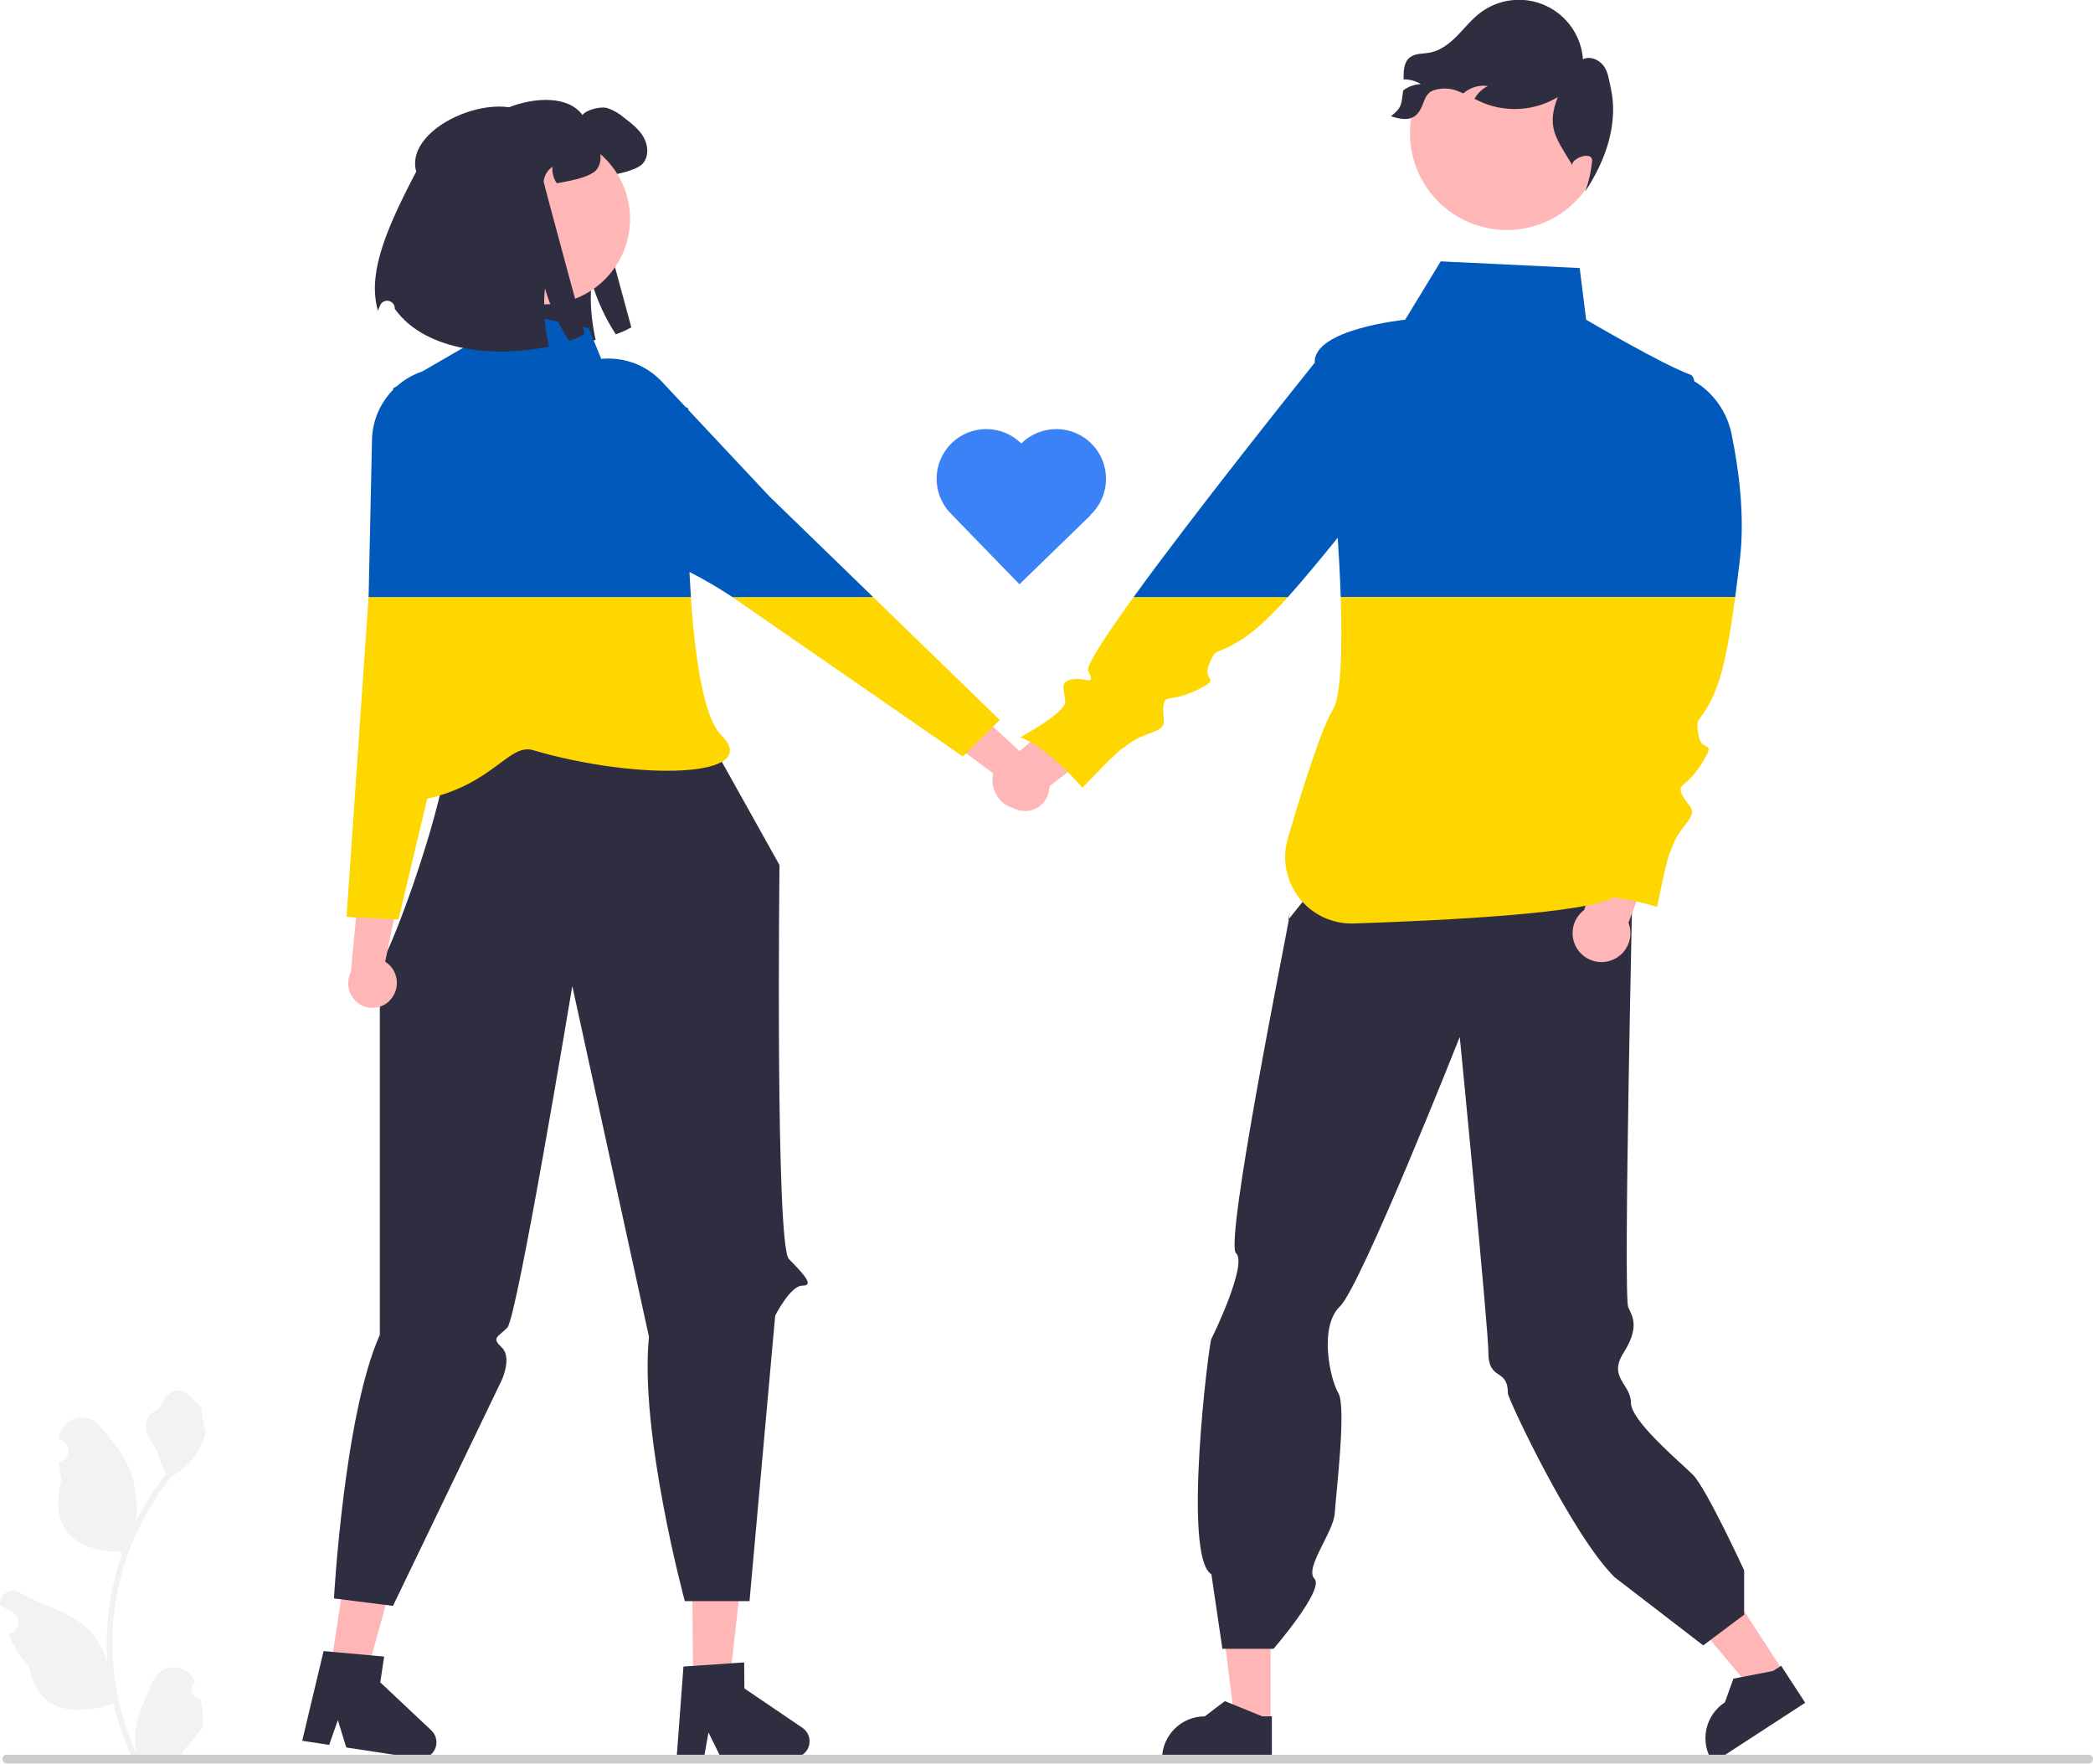
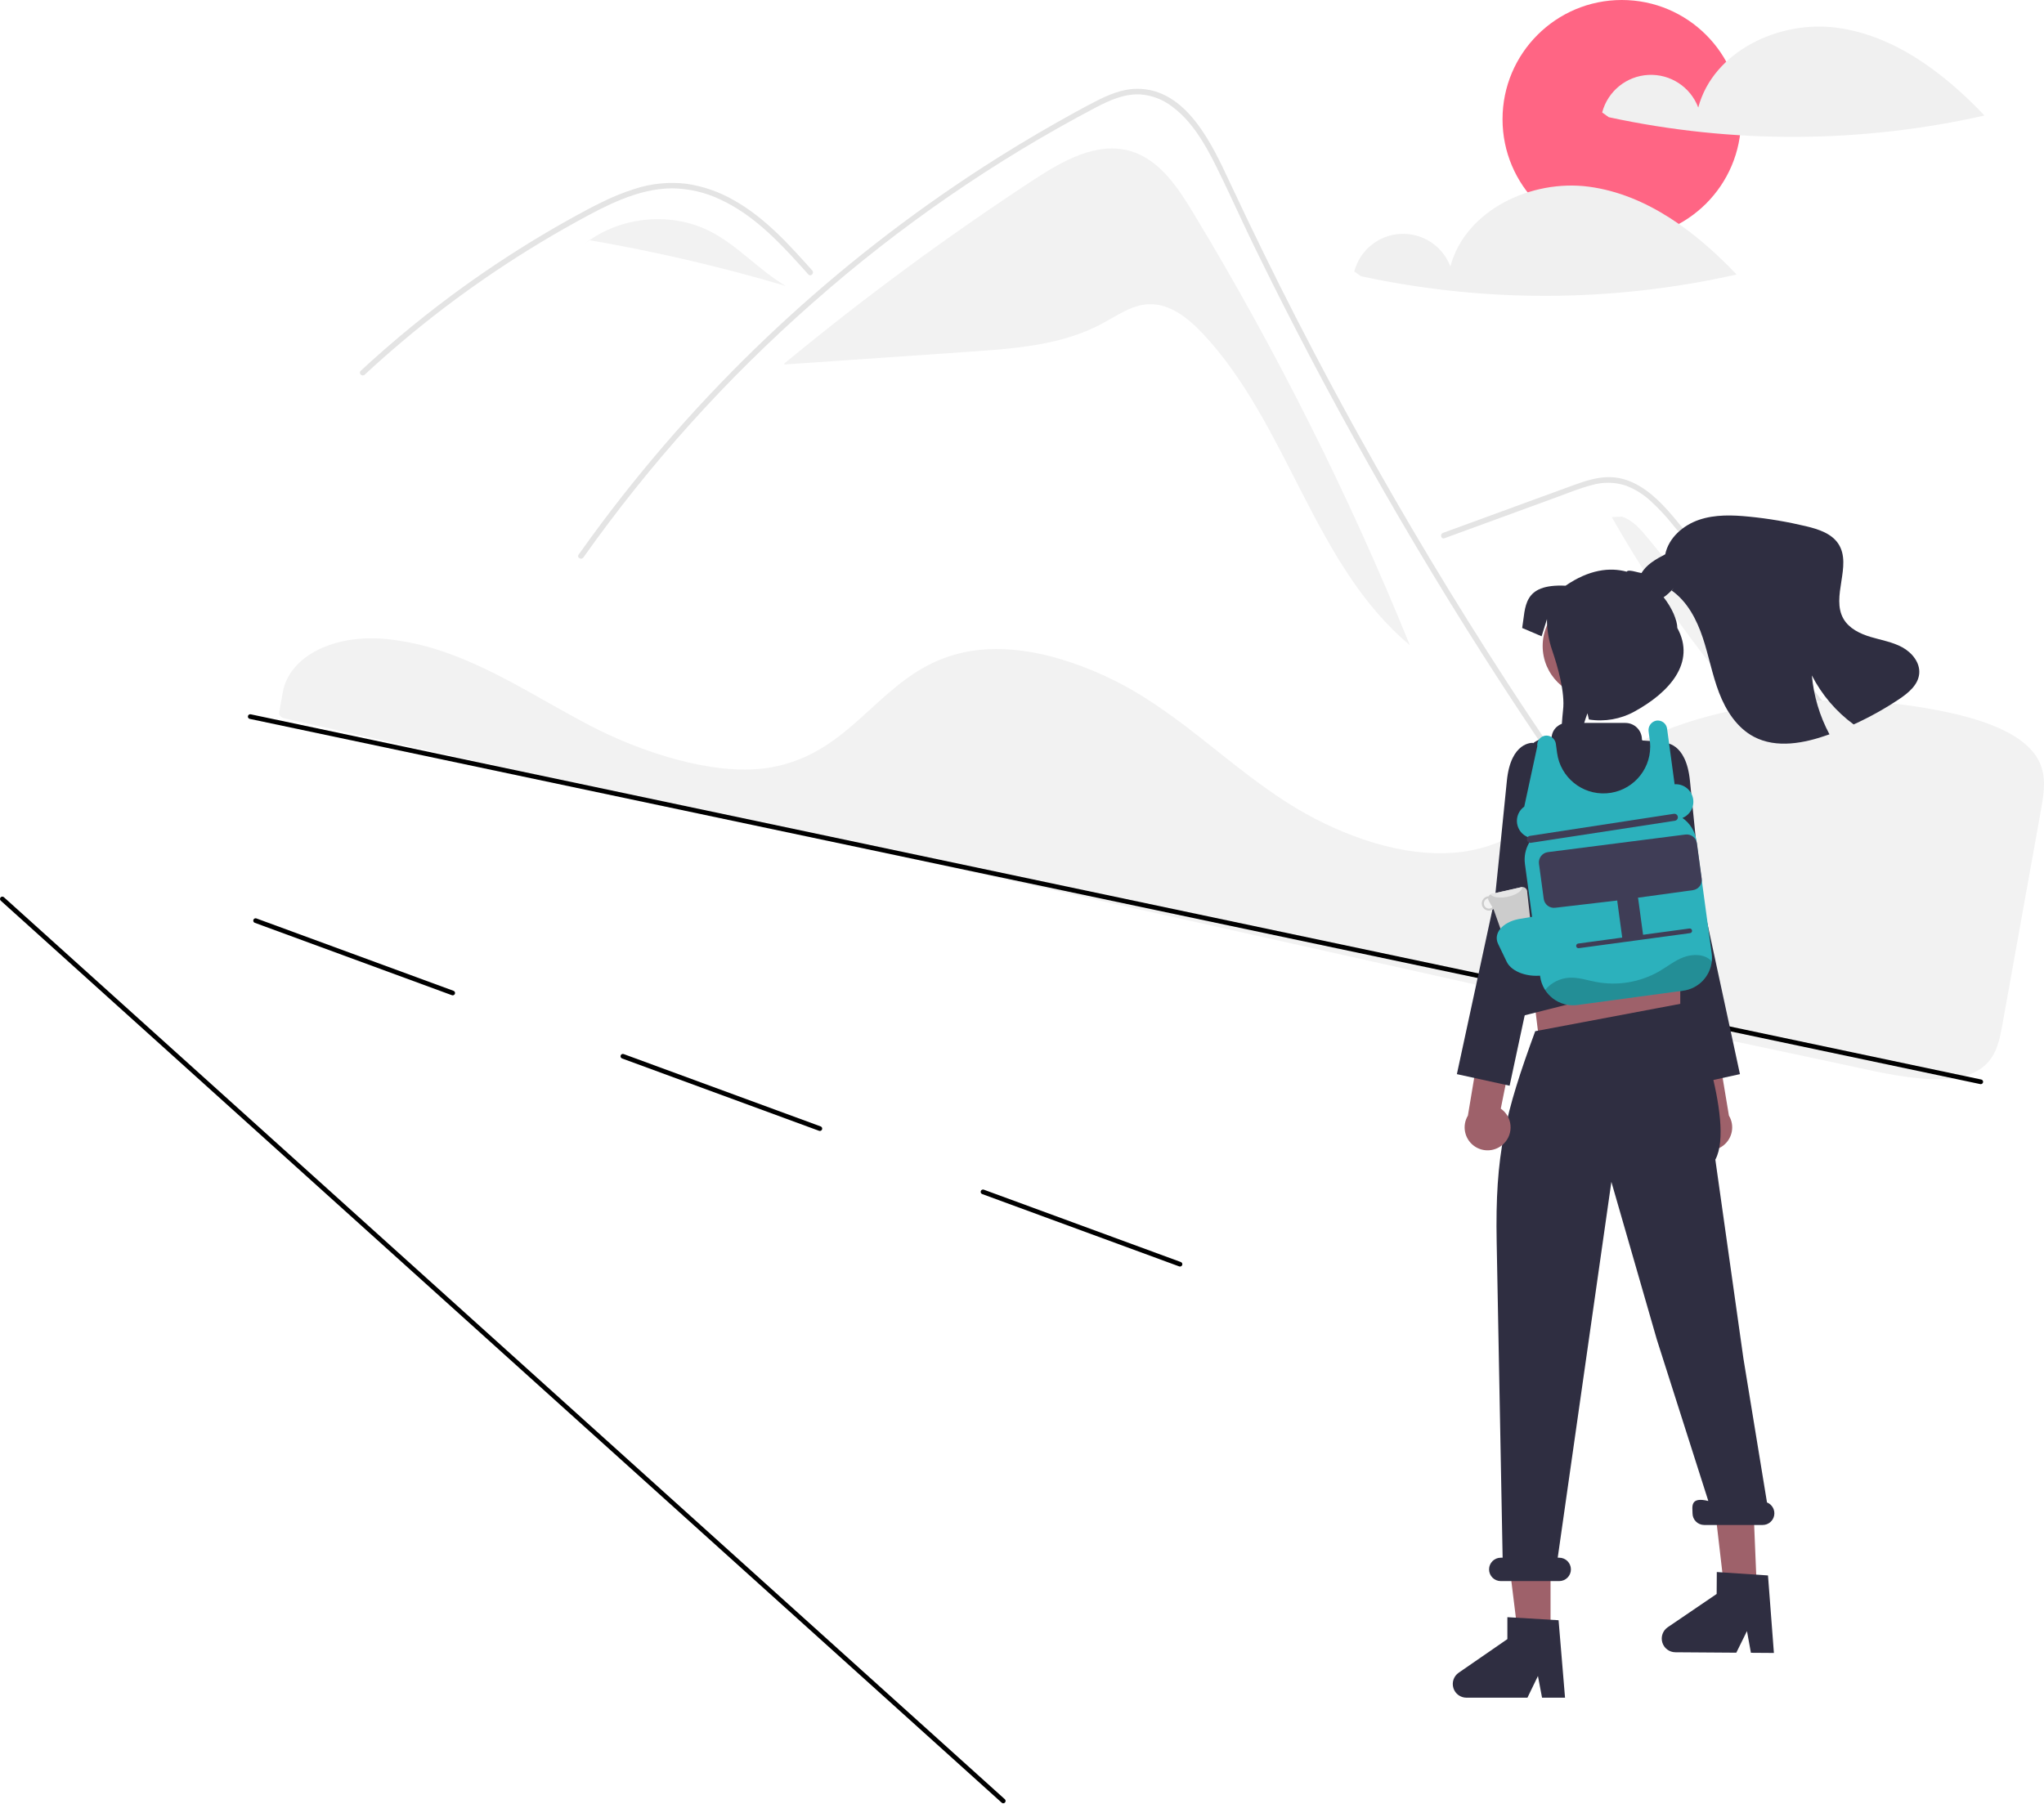
- <svg xmlns="http://www.w3.org/2000/svg" data-name="Layer 1" width="567.338" height="478.016" viewBox="0 0 567.338 478.016">
-   <path d="M441.806,255.712c-3.529-12.867,24.936-23.901,32.41-13.539,1.039-1.473,4.881-2.368,6.643-1.916a13.744,13.744,0,0,1,4.691,2.675c1.988,1.527,4.049,3.109,5.269,5.305,1.229,2.187,1.419,5.17-.235,7.068-1.311,1.509-5.179,2.485-7.149,2.883-1.374.28-2.531.506-3.525.669a6.739,6.739,0,0,1-1.175-4.456,5.47,5.47,0,0,0-2.386,4.013c-.027.334,11.108,41.304,11.108,41.304a24.287,24.287,0,0,1-4.203,1.889,52.848,52.848,0,0,1-6.553-14.28,45.762,45.762,0,0,0,.127,10.168,55.948,55.948,0,0,0,.958,5.631c-13.232,2.856-33.133,1.916-41.792-10.231l-.004-.151a2.067,2.067,0,0,0-3.993-.721c-.21.536-.403 1-.576,1.369C428.9,284.371,432.163,273.932,441.806,255.712Z" transform="translate(-316.3312 -210.9919)" fill="#2f2e41" />
-   <polygon points="187.875 456.283 197.734 456.2 202.098 417.287 187.548 417.41 187.875 456.283" fill="#ffb6b6" />
-   <path d="M533.853,679.343,518.108,668.663l-.059-7.055-3.386.227-10.496.724-2.573.171-1.868,24.935,7.396-.067,1.26-6.991,3.431,6.956,19.601-.164a4.408,4.408,0,0,0,2.439-8.055Z" transform="translate(-316.3312 -210.9919)" fill="#2f2e41" />
-   <polygon points="89.571 452.439 99.318 453.92 109.798 416.192 95.412 414.006 89.571 452.439" fill="#ffb6b6" />
-   <path d="M433.261,680.048l-13.853-13.042,1.06-6.975-3.379-.313-10.477-.95-2.568-.239-5.798,24.323,7.313,1.107,2.353-6.703,2.285,7.412,19.379,2.947a4.408,4.408,0,0,0,3.685-7.566Z" transform="translate(-316.3312 -210.9919)" fill="#2f2e41" />
-   <path d="M499.672,395.413l27.953,50.064s-1.166,102.965,2.549,106.784,7.078,7.244,3.715,7.213-7.434,8.153-7.434,8.153l-6.957,77.364h-17.543s-12.344-45.623-9.713-71.64l-20.782-95.077S456.528,568.188,453.837,570.879s-4.314,2.672-1.484,5.372,0,8.808,0,8.808l-29.498,61.221-16-2.018s2.774-49.979,12.433-71.435V471.432c-.728,8.693,33.303-79.296,12.493-72.691C438.365,396.651,499.672,395.413,499.672,395.413Z" transform="translate(-316.3312 -210.9919)" fill="#2f2e41" />
-   <path d="M422.318,481.805a6.821,6.821,0,0,0-.702-9.488,6.544,6.544,0,0,0-.876-.634l4.751-23.317-10.984-6.574-3.055,32.646a6.802,6.802,0,0,0,1.568,8.155,6.51,6.51,0,0,0,9.183-.651Q422.262,481.874,422.318,481.805Z" transform="translate(-316.3312 -210.9919)" fill="#ffb6b6" />
-   <path d="M593.233,430.754a6.821,6.821,0,0,1-5.816-7.529,6.543,6.543,0,0,1,.228-1.057l-19.113-14.177,3.782-12.229,24.082,22.251a6.802,6.802,0,0,1,4.281,7.116,6.51,6.51,0,0,1-7.268,5.651Q593.321,430.767,593.233,430.754Z" transform="translate(-316.3312 -210.9919)" fill="#ffb6b6" />
-   <circle cx="147.594" cy="59.322" r="23.183" fill="#ffb6b6" />
-   <path d="M437.826,245.399" transform="translate(-316.3312 -210.9919)" fill="#2f2e41" />
-   <polygon points="483.533 453.271 475.415 458.549 451.193 429.75 463.174 421.96 483.533 453.271" fill="#ffb6b6" />
-   <path d="M805.657,672.546,780.694,688.777l-.205-.316a11.59,11.59,0,0,1,3.398-16.034l.001-0,2.31-6.424,10.757-2.072,2.179-1.417Z" transform="translate(-316.3312 -210.9919)" fill="#2f2e41" />
-   <polygon points="344.417 467.102 334.734 467.101 330.128 429.753 344.419 429.754 344.417 467.102" fill="#ffb6b6" />
-   <path d="M661.089,688.195l-29.776-.001v-.377a11.59,11.59,0,0,1,11.59-11.589h.001l5.439-4.126,10.148,4.127,2.599 0Z" transform="translate(-316.3312 -210.9919)" fill="#2f2e41" />
-   <path d="M760.974,447.632l-86.829,1.909-8.607,10.758s.744-3.793.082.373-17.414,87.23-14.247,90.016-6.004,22.02-6.678,23.193-7.933,59.07,0,63.831l2.98,20.209h13.866s13.891-16.075,11.095-18.989,5.2-12.604,5.505-17.8,3.225-28.764.963-32.542-5.319-17.96.418-23.458,32.498-73.057,32.498-73.057,7.776,79.202,7.758,85.421c-.024,8.088,5.287,4.085,5.287,11.185,0,1.434,17.294,38.303,28.916,49.827l24.035,18.488,11.093-8.32v-12.018s-10.28-22.298-13.866-25.884-16.827-14.563-16.827-19.584-6.233-6.77-2.041-13.426,2.758-9.525,1.324-12.394,1.286-120.415,1.286-120.415Z" transform="translate(-316.3312 -210.9919)" fill="#2f2e41" />
-   <circle cx="408.437" cy="36.107" r="26.238" fill="#ffb6b6" />
-   <path d="M745.729,457.66l7.386-22.233,13.289,2.447-8.645,23.228a7.843,7.843,0,1,1-12.03-3.442Z" transform="translate(-316.3312 -210.9919)" fill="#ffb6b6" />
-   <path d="M592.555,414.694l18.096-14.878,9.942,9.152L600.901,424.017a7.843,7.843,0,1,1-8.346-9.323Z" transform="translate(-316.3312 -210.9919)" fill="#ffb6b6" />
-   <path d="M693.353,242.509c2.829.878,5.556,1.396,7.395-.924s1.359-4.973,4.095-6.092a9.679,9.679,0,0,1,6.989.324c.398.148.786.314,1.165.481.213-.185.425-.36.656-.527a8.337,8.337,0,0,1,6-1.461,8.18,8.18,0,0,0-3.633,3.467c.758.379,1.525.758,2.302,1.082a22.697,22.697,0,0,0,20.254-1.535c-3.032,7.987-.675,10.834,3.772,18.128l.176.425c-.444-1.913,5.371-4.123,5.371-1.35a33.125,33.125,0,0,1-1.849,8.32c5.704-8.588,9.069-18.636,6.859-28.278-.471-2.024-.684-4.197-1.969-5.842-1.285-1.636-3.651-2.598-5.519-1.673a17.396,17.396,0,0,0-27.992-12.48c-2.311,1.784-4.132,4.123-6.194,6.203s-4.502,3.975-7.386,4.493c-1.83.324-3.892.129-5.352,1.285-1.692,1.34-1.71,3.698-1.701,5.963a8.327,8.327,0,0,1,4.687,1.285,8.148,8.148,0,0,0-4.733,1.664.508.508,0,0,0-.074.055C696.172,239.328,696.375,240.133,693.353,242.509Z" transform="translate(-316.3312 -210.9919)" fill="#2f2e41" />
-   <path d="M370.59,671.321a2.269,2.269,0,0,1-1.645-3.933l.155-.618q-.031-.074-.062-.148a6.094,6.094,0,0,0-11.241.042c-1.839,4.428-4.179,8.864-4.756,13.546a18.029,18.029,0,0,0,.316,6.2,72.281,72.281,0,0,1-6.575-30.021,69.764,69.764,0,0,1,.433-7.783q.358-3.178.995-6.31a73.119,73.119,0,0,1,14.5-30.99,19.459,19.459,0,0,0,8.093-8.397,14.843,14.843,0,0,0,1.35-4.056c-.394.052-1.486-5.949-1.188-6.317-.549-.833-1.532-1.247-2.131-2.06-2.982-4.043-7.091-3.337-9.236,2.157-4.582,2.313-4.627,6.148-1.815,9.837,1.789,2.347,2.035,5.522,3.604,8.035-.162.207-.329.407-.491.614a73.591,73.591,0,0,0-7.681,12.169,30.592,30.592,0,0,0-1.826-14.21c-1.748-4.217-5.025-7.769-7.91-11.415a6.279,6.279,0,0,0-11.184,3.083q-.009.081-.017.161.643.363,1.259.77a3.078,3.078,0,0,1-1.241,5.602l-.063.01a30.626,30.626,0,0,0,.807,4.579c-3.702,14.316,4.29,19.53,15.701,19.764.252.129.497.258.749.381a75.115,75.115,0,0,0-4.043,19.028,71.243,71.243,0,0,0,.052,11.503l-.019-.136a18.826,18.826,0,0,0-6.427-10.87c-4.946-4.063-11.933-5.559-17.268-8.824a3.533,3.533,0,0,0-5.411,3.437l.022.143a20.677,20.677,0,0,1,2.319,1.117q.643.363,1.259.77a3.078,3.078,0,0,1-1.241,5.602l-.063.01c-.045.006-.084.013-.129.019a30.654,30.654,0,0,0,5.639,8.829c2.315,12.497,12.256,13.683,22.89,10.044h.006a75.093,75.093,0,0,0,5.044,14.726h18.02c.065-.2.123-.407.181-.607a20.474,20.474,0,0,1-4.986-.297c1.337-1.641,2.674-3.294,4.011-4.935a1.121,1.121,0,0,0,.084-.097c.678-.84,1.363-1.673,2.041-2.512l0-.001a29.99,29.99,0,0,0-.879-7.64Z" transform="translate(-316.3312 -210.9919)" fill="#f2f2f2" />
-   <path d="M316.999,687.818a1.186,1.186,0,0,0,1.19,1.19h564.29a1.19,1.19,0,1,0,0-2.38h-564.29A1.187,1.187,0,0,0,316.999,687.818Z" transform="translate(-316.3312 -210.9919)" fill="#ccc" />
-   <path d="M503.213,366.022c.111,2.279.242,4.56.394,6.82h11.261l-.161-.111A121.192,121.192,0,0,0,503.213,366.022Z" transform="translate(-316.3312 -210.9919)" fill="none" />
-   <path d="M410.267,459.537l14.065.698,7.806-32.744c17.946-4.035,22.203-15.069,28.655-13.17,28.622,8.426,62.638,7.533,51.062-4.042-4.746-4.746-7.11-20.5-8.248-37.437h-87.366Z" transform="translate(-316.3312 -210.9919)" fill="#fed701" />
-   <polygon points="198.537 161.851 260.993 205.057 270.992 195.141 236.689 161.851 198.537 161.851" fill="#fed701" />
-   <path d="M524.86,345.514,502.855,322.038c.007-.246.012-.386.012-.386l-.671-.317-6.401-6.829a19.867,19.867,0,0,0-14.211-6.326,20.389,20.389,0,0,0-2.273.092l-3.397-8.322-28.416-6.028-5.642,11.357-11.017,6.378a19.901,19.901,0,0,0-6.907,3.999l-1.076.623.08.327a19.838,19.838,0,0,0-5.77,13.604l-.914,42.49-.01.142h87.366c-.152-2.26-.283-4.541-.394-6.82a121.192,121.192,0,0,1,11.495,6.709l.161.111h38.152Z" transform="translate(-316.3312 -210.9919)" fill="#015abb" />
-   <path d="M611.318,392.877c2.271,4.488-.919,1.46-4.488,2.271-3.569.811-1.839,2.92-1.758,6.029s-12.194,9.652-12.194,9.652c7.489,2.677,16.87,13.681,16.87,13.681s9.085-9.571,10.734-10.571c1.649-1,2.569-2.46,7.787-4.272,5.218-1.811,3.028-3.19,3.407-7.029.379-3.839,1.649-1,8.976-4.542s1.379-2.19,3.407-7.029c2.028-4.84,1.379-2.19,7.976-6.191,3.965-2.405,7.904-5.937,13.384-12.033H623.607C615.895,383.496,610.644,391.544,611.318,392.877Z" transform="translate(-316.3312 -210.9919)" fill="#fed701" />
-   <path d="M787.938,362.778c1.465-12.211-.388-25.251-2.272-34.267a21.716,21.716,0,0,0-10.058-14.167c-.191-.979-.531-1.606-1.052-1.791-7.458-2.651-28.277-14.899-28.277-14.899l-1.745-14.006L706.86,281.837l-9.64,15.816s-24.972,2.51-24.509,11.652c-6.048,7.543-32.968,41.249-49.104,63.538h41.813c3.637-4.046,7.953-9.219,13.41-15.949.037-.046.072-.093.109-.139.367,5.456.649,10.914.817,16.088H786.67C787.076,369.808,787.494,366.474,787.938,362.778Z" transform="translate(-316.3312 -210.9919)" fill="#015abb" />
-   <path d="M786.67,372.843H679.756c.477,14.703.022,27.101-2.118,30.515-3.004,4.792-8.089,20.829-12.222,34.91a17.995,17.995,0,0,0,17.859,23.046c25.642-.845,63.164-2.802,70.477-7.093a81.014,81.014,0,0,1,11.758,2.584s2.588-12.94,3.45-14.665c.863-1.725.863-3.45,4.313-7.764,3.451-4.313.863-4.313-.863-7.764-1.725-3.45.863-1.725,5.176-8.626,4.313-6.901,0-2.588-.863-7.764-.863-5.176,0-2.588,3.451-9.489C783.033,395.016,784.708,387.513,786.67,372.843Z" transform="translate(-316.3312 -210.9919)" fill="#fed701" />
-   <path d="M429.153,257.519c-3.529-12.867,24.936-23.901,32.41-13.539,1.039-1.473,4.881-2.368,6.643-1.916a13.744,13.744,0,0,1,4.691,2.675c1.988,1.527,4.049,3.109,5.269,5.305,1.229,2.187,1.419,5.17-.235,7.068-1.311,1.509-5.179,2.485-7.149,2.883-1.374.28-2.531.506-3.525.669a6.739,6.739,0,0,1-1.175-4.456,5.47,5.47,0,0,0-2.386,4.013c-.027.334,11.108,41.304,11.108,41.304a24.287,24.287,0,0,1-4.203,1.889,52.848,52.848,0,0,1-6.553-14.28,45.762,45.762,0,0,0,.127,10.168,55.95,55.95,0,0,0,.958,5.631c-13.232,2.856-33.133,1.916-41.792-10.231l-.004-.151a2.067,2.067,0,0,0-3.993-.721c-.21.536-.403 1-.576,1.369C416.247,286.179,419.51,275.74,429.153,257.519Z" transform="translate(-316.3312 -210.9919)" fill="#2f2e41" />
-   <path d="M593.272,331.109l0,0c-.034.033-.065.067-.098.1a13.472,13.472,0,0,0-18.874-.102l0,0a13.472,13.472,0,0,0-.401,18.921l-.003.003.126.13,0,0,18.649,19.202L612.003,350.587l-.054-.055c.032-.031.066-.06.099-.091l0,0a13.474,13.474,0,0,0,.278-19.054l0,0A13.474,13.474,0,0,0,593.272,331.109Z" transform="translate(-316.3312 -210.9919)" fill="#3b82f6" />
+ <svg xmlns="http://www.w3.org/2000/svg" id="currentIllo" data-name="Layer 1" width="874.039" height="771.292" viewBox="0 0 874.039 771.292" class="injected-svg DownloadModal__ImageFile-sc-p17csy-5 iIfSkb grid_media">
+   <path d="M673.062,155.137c-6.611-10.934-14.444-22.608-26.712-26.178-14.207-4.135-28.802,4.079-41.181,12.184a1200.013,1200.013,0,0,0-106.794,78.684l.037.424q39.846-2.748,79.691-5.496c19.192-1.324,39.044-2.83,56.005-11.909,6.436-3.445,12.71-8.047,20.003-8.368,9.061-.398,16.962,5.93,23.17,12.541,36.727,39.109,47.355,98.916,88.558,133.276A1307.621,1307.621,0,0,0,673.062,155.137Z" transform="translate(-162.9803 -64.354)" fill="#f2f2f2" />
+   <path d="M898.816,486.852c-4.061-5.128-5.721-6.33-9.727-11.505Q840.159,412.063,797.108,344.504q-29.241-45.883-55.583-93.529-12.541-22.651-24.394-45.658-9.198-17.839-17.985-35.891c-1.675-3.437-3.303-6.891-4.923-10.352-3.817-8.139-7.563-16.318-11.585-24.346-4.583-9.151-10.162-18.744-18.578-24.891a25.346,25.346,0,0,0-13.204-5.081c-6.851-.443-13.173,2.386-19.115,5.476a615.324,615.324,0,0,0-120.996,83.438A629.917,629.917,0,0,0,412.444,302.789c-.869,1.241-2.924.055-2.047-1.193q5.18-7.325,10.565-14.492A633.399,633.399,0,0,1,582.67,136.269q15.73-10.194,32.051-19.431c5.484-3.106,10.992-6.171,16.594-9.048,5.492-2.821,11.324-5.358,17.598-5.452,21.351-.332,32.407,23.848,40,40.119q3.58,7.681,7.246,15.314,13.856,28.981,28.779,57.432,9.21,17.566,18.823,34.927,29.917,54.062,63.596,105.935c29.743,45.808,59.25,86.275,93.134,129.112C901.424,486.362,899.756,488.053,898.816,486.852Z" transform="translate(-162.9803 -64.354)" fill="#e4e4e4" />
+   <path d="M508.636,181.73c-1.24-1.383-2.473-2.766-3.722-4.149-9.846-10.889-20.411-21.652-33.931-27.894a49.228,49.228,0,0,0-20.624-4.781c-7.38.024-14.595,1.96-21.414,4.67-3.224,1.288-6.377,2.75-9.482,4.307-3.548,1.786-7.033,3.69-10.502,5.61q-9.767,5.405-19.281,11.284-18.93,11.699-36.674,25.184-9.198,6.993-18.017,14.445-8.202,6.922-16.073,14.216c-1.122,1.035-2.797-.64-1.675-1.675,1.383-1.288,2.782-2.568,4.18-3.832q5.927-5.358,12.043-10.51,11.153-9.411,22.884-18.096,18.242-13.513,37.74-25.192,9.743-5.832,19.755-11.174c2.015-1.075,4.054-2.126,6.116-3.121a97.502,97.502,0,0,1,14.54-5.919,51.724,51.724,0,0,1,21.96-2.157,57.173,57.173,0,0,1,20.261,7.009c13.275,7.42,23.572,18.894,33.591,30.091C511.323,181.184,509.655,182.867,508.636,181.73Z" transform="translate(-162.9803 -64.354)" fill="#e4e4e4" />
+   <path d="M780.643,294.569l31.811-11.635L828.249,277.157c5.144-1.881,10.276-4.023,15.593-5.37a24.6,24.6,0,0,1,14.114.18,32.529,32.529,0,0,1,11.008,6.824,89.337,89.337,0,0,1,9.029,9.642c3.439,4.133,6.827,8.308,10.23,12.47q21.068,25.765,41.86,51.755,20.792,25.989,41.306,52.198,20.564,26.274,40.845,52.767,2.484,3.246,4.965,6.494c.914,1.196,2.973.017,2.047-1.196q-20.431-26.76-41.147-53.3-20.767-26.604-41.82-52.982-21.053-26.378-42.391-52.527-5.316-6.515-10.649-13.015c-2.999-3.655-5.965-7.35-9.254-10.753-6.039-6.245-13.583-11.764-22.614-11.914-5.31-.088-10.448,1.597-15.381,3.381-5.318,1.924-10.624,3.884-15.935,5.826l-32.034,11.716-8.008,2.929c-1.421.52-.807,2.812.63,2.286Z" transform="translate(-162.9803 -64.354)" fill="#e4e4e4" />
+   <path d="M466.796,163.388c-16.166-8.308-36.868-6.681-51.723,3.699a737.726,737.726,0,0,1,83.932,19.589C487.555,179.967,478.599,169.455,466.796,163.388Z" transform="translate(-162.9803 -64.354)" fill="#f2f2f2" />
+   <path d="M414.914,167.059l-3.112,2.53c1.053-.885,2.147-1.715,3.271-2.501C415.02,167.078,414.967,167.068,414.914,167.059Z" transform="translate(-162.9803 -64.354)" fill="#f2f2f2" />
+   <path d="M867.766,294.685c-3.131-3.812-6.517-7.803-11.201-9.351l-4.373.172A496.015,496.015,0,0,0,984.306,436.543Q926.036,365.614,867.766,294.685Z" transform="translate(-162.9803 -64.354)" fill="#f2f2f2" />
+   <path d="M667.565,606.081a.992.992,0,0,1-.345-.062l-84.261-30.953a1.0 1,0,0,1,.689-1.877L667.91,604.142a1.0 1,0,0,1-.345,1.938Z" transform="translate(-162.9803 -64.354)" />
+   <path d="M513.565,548.081a.992.992,0,0,1-.345-.062l-84.261-30.953a1.0 1,0,0,1,.689-1.877L513.91,546.142a1.0 1,0,0,1-.345,1.938Z" transform="translate(-162.9803 -64.354)" />
+   <path d="M356.565,490.081a.992.992,0,0,1-.345-.062l-84.261-30.953a1.0 1,0,1,1,.689-1.877L356.91,488.142a1.0 1,0,0,1-.345,1.938Z" transform="translate(-162.9803 -64.354)" />
+   <path d="M340.778,339.738c-3.513-.785-7.07-1.405-10.583-1.837l-.511-.063c-23.321-2.777-43.01,6.958-45.796,22.645l-.495,2.838c-.309,1.795-.643,3.725-1.04,5.86-.192,1.054.867,2.132,2.407,2.476L845.649,497.037c39.607,8.564,79.087,17.024,117.337,25.144a177.652,177.652,0,0,0,21.711,3.511c10.927.926,18.927-.293,24.46-3.725l.001 0c6.877-4.253,8.607-11.157,10.019-19.078,2.846-15.997,5.877-32.793,8.897-49.538,2.661-14.758,5.316-29.477,7.832-43.574,1.478-8.369,2.281-15.869-2.879-22.891-5.596-7.598-17.581-13.494-35.623-17.527-.218-.049-.434-.097-.655-.145-56.592-12.407-117.619-2.55-151.854,24.53-3.942,3.118-7.734,6.553-11.401,9.875a158.915,158.915,0,0,1-17.302,14.232,66.95,66.95,0,0,1-10.666,5.986c-.257.125-.548.255-.851.372-.705.318-1.433.613-2.135.865a62.042,62.042,0,0,1-12.655,3.397l-.431.065c-.326.056-.678.107-1.027.147a68.206,68.206,0,0,1-7.479.589c-10.812.309-22.585-1.669-34.991-5.882a151.752,151.752,0,0,1-32.578-15.751c-10.814-6.914-20.639-14.717-30.141-22.263-4.173-3.316-8.49-6.743-12.828-10.046-.815-.622-1.618-1.23-2.434-1.842-5.313-3.969-10.177-7.354-14.871-10.348a146.281,146.281,0,0,0-37.143-17.035c-13.864-4.03-26.63-5.128-37.931-3.275a60.649,60.649,0,0,0-9.253,2.27c-13.923,4.597-23.917,13.74-33.581,22.583-12.021,10.999-24.453,22.373-44.611,25.204-23.263,3.273-53.836-7.081-74.693-17.866-6.557-3.391-13.045-7.056-19.318-10.601q-3.801-2.148-7.611-4.28c-4.993-2.785-9.099-4.982-12.918-6.915l-1.208-.614c-.673-.337-1.346-.675-2.034-1.007-4.55-2.238-8.825-4.154-13.075-5.86l-1.004-.409c-2.021-.785-3.918-1.486-5.788-2.137l-.747-.259A109.236,109.236,0,0,0,340.778,339.738Z" transform="translate(-162.9803 -64.354)" fill="#f2f2f2" />
+   <path d="M1009.981,528.062a1.009,1.009,0,0,1-.208-.021l-740-156.208a1,1,0,0,1,.413-1.957l740,156.208a1,1,0,0,1-.206,1.979Z" transform="translate(-162.9803 -64.354)" />
+   <circle cx="693.5" cy="51" r="51" fill="#ff6584" />
+   <path d="M948.516,76.224c-24.717-3.341-52.935,10.019-59.341,34.124a21.597,21.597,0,0,0-41.093,2.109l2.83,2.027a372.275,372.275,0,0,0,160.659-.726C994.377,95.688,973.233,79.565,948.516,76.224Z" transform="translate(-162.9803 -64.354)" fill="#f0f0f0" />
+   <path d="M842.516,144.224c-24.717-3.341-52.935,10.019-59.341,34.124a21.597,21.597,0,0,0-41.093,2.109l2.83,2.027a372.275,372.275,0,0,0,160.659-.726C888.377,163.688,867.233,147.565,842.516,144.224Z" transform="translate(-162.9803 -64.354)" fill="#f0f0f0" />
+   <path d="M886.872,553.437a9.76,9.76,0,0,1,1.357-14.904L872.689,461.346l17.161,5.51,12.439,74.659A9.813,9.813,0,0,1,886.872,553.437Z" transform="translate(-162.9803 -64.354)" fill="#9e616a" />
+   <path d="M863.926,390.13l10.648-8.037s9.393-.665,11.056,16.274,5.079,49.95,5.079,49.95l16.293,75.463-22.554,4.95-17.451-81.438-10.469-24.184Z" transform="translate(-162.9803 -64.354)" fill="#2f2e41" />
+   <polygon points="718.5 449 658.5 448 653.5 407 718.5 407 718.5 449" fill="#9e616a" />
+   <polygon points="663.032 699.832 649.181 699.831 642.591 646.404 663.034 646.405 663.032 699.832" fill="#9e616a" />
+   <polygon points="751.276 680.645 737.425 680.548 731.21 627.076 749.225 631.209 751.276 680.645" fill="#9e616a" />
+   <polygon points="707.954 371.691 711.092 379.851 710.465 388.011 649.04 409.286 652.088 373.574 658.993 365.414 707.954 371.691" fill="#ffb6b6" />
+   <circle cx="681.602" cy="276.32" r="21.938" fill="#9e616a" />
+   <path d="M832.208,790.486h-9.829l-1.754-9.279-4.493,9.279H790.064a5.86,5.86,0,0,1-3.33-10.682l20.817-14.377v-9.381l21.896,1.307Z" transform="translate(-162.9803 -64.354)" fill="#2f2e41" />
+   <path d="M921.523,771.351l-9.828-.069-1.689-9.292-4.558,9.248-26.067-.182a5.86,5.86,0,0,1-3.255-10.705l20.917-14.231.066-9.381,21.886,1.46Z" transform="translate(-162.9803 -64.354)" fill="#2f2e41" />
+   <path d="M918.566,706.973l-10.086-61.619-12-85c8.788-16.32-11-67-11-67l-2.793.134L819.467,505.415l.014-.061c-12.931,35.268-17.215,52.691-16.506,90.248l2.547,135.01h-.799a5,5,0,0,0,0,10h25a5,5,0,0,0,0-10h-.645l22.947-160.757L871.48,637.354l22,69c-8-2-6.758,2.634-6.758,5.258a5,5,0,0,0,5,5h25a4.995,4.995,0,0,0,1.844-9.639Z" transform="translate(-162.9803 -64.354)" fill="#2f2e41" />
+   <path d="M890.403,495.979l-2-20a3.987,3.987,0,0,0-3.605-2.995c-.833-9.527-4.339-50.629-4.549-52.421l-.008-.076-1.594-34.058a5.037,5.037,0,0,0-4.703-4.79l-8.421-.55a.446.446,0,0,1-.431-.445,7.081,7.081,0,0,0-7.081-7.081H833.08a6.63,6.63,0,0,0-6.576,5.804.44.44,0,0,1-.448.396l-.003-0a11.845,11.845,0,0,0-11.915,9.824c-3.408,19.831-10.239,64.84-6.862,89.862,1.176,8.711-1.359,1.812-1.803,9.1a5.365,5.365,0,0,0,1.336,3.89c-2.058.598-2.856,2.821-2.328,4.916l-.438-.108a4,4,0,0,0,4.856,2.901L885.502,480.836C887.644,480.296,890.943,498.121,890.403,495.979Z" transform="translate(-162.9803 -64.354)" fill="#2f2e41" />
+   <path d="M806.089,553.437a9.76,9.76,0,0,0-1.357-14.904l15.54-77.187-17.161,5.51-12.439,74.659A9.813,9.813,0,0,0,806.089,553.437Z" transform="translate(-162.9803 -64.354)" fill="#9e616a" />
+   <path d="M829.034,390.13l-10.648-8.037s-9.393-.665-11.056,16.274-5.079,49.95-5.079,49.95l-16.293,75.463,22.554,4.95,17.451-81.438,10.469-24.184Z" transform="translate(-162.9803 -64.354)" fill="#2f2e41" />
+   <path d="M868.076,321.166c4.087,1.217,7.9-2.202,10.745-5.441l-1.011,1.2c6.692,4.713,10.693,12.39,13.289,20.161,2.596,7.763,4.044,15.894,6.975,23.546,2.93,7.643,7.66,15.037,14.9,18.85,9.699,5.107,21.583,2.785,31.9-.9.137-.051.266-.094.403-.146a65.737,65.737,0,0,1-7.523-25.191,59.771,59.771,0,0,0,17.873,20.967,137.213,137.213,0,0,0,19.381-10.779c3.984-2.665,8.183-6.109,8.645-10.882.471-4.738-3.067-9.065-7.24-11.344-4.173-2.279-8.971-3.05-13.529-4.421-4.55-1.362-9.194-3.599-11.584-7.711-5.509-9.459,3.761-22.8-2.151-32.02-2.913-4.533-8.568-6.349-13.812-7.609a182.606,182.606,0,0,0-24.317-4.104c-7.189-.72-14.617-.985-21.455,1.328-6.838,2.313-13.041,7.686-14.506,14.763-3.993,2.099-8.217,4.421-10.359,8.405C862.558,313.815,863.749,319.881,868.076,321.166Z" transform="translate(-162.9803 -64.354)" fill="#2f2e41" />
+   <path d="M874.177,319.572c3.914,4.903,6.044,10.205,6.044,13.38,8.13,14.859-3.496,27.623-18.356,35.753a30.443,30.443,0,0,1-19.45,3.391l-.622-2.654-.842,2.39s-9.675,31.954-12.866,33.828c1.211-5.687,2.598-32.017,3.272-37.567.933-7.554-2.32-18.799-4.667-25.638a40.366,40.366,0,0,1-2.21-13.1v-.195l-2.285,7.34-8.319-3.549c1.548-8.878,0-18.956,18.556-18.082,10.036-6.902,18.873-7.953,26.133-5.996.937-1.448,6.339,1.264,7.9.502" transform="translate(-162.9803 -64.354)" fill="#2f2e41" />
+   <path d="M894.95,475.58a14.211,14.211,0,0,1-12.22,12.5l-45.17,6.12a14.224,14.224,0,0,1-15.99-12.18l-6.51-48.14a14.175,14.175,0,0,1,1.8-9.04l-.31-2.34a7.49,7.49,0,0,1-1.78-13.14l5.58-25.85a4.007,4.007,0,0,1,3.82-4.54,4.113,4.113,0,0,1,4.13,3.63l.51,3.8a20.001,20.001,0,0,0,39.82-2.66,20.672,20.672,0,0,0-.18-2.71l-.5-3.74a4.15,4.15,0,0,1,3.18-4.69,3.999,3.999,0,0,1,4.71,3.4l3.23,23.8a7.492,7.492,0,0,1,3.35,14.41,14.165,14.165,0,0,1,5.97,9.74l6.52,48.15A14,14,0,0,1,894.95,475.58Z" transform="translate(-162.9803 -64.354)" fill="#2cb1bc" />
+   <path d="M815.906,423.559a1.502,1.502,0,0,1,1.285-1.688l61.566-9.437a1.5,1.5,0,1,1,.402,2.973l-61.566,9.437A1.502,1.502,0,0,1,815.906,423.559Z" transform="translate(-162.9803 -64.354)" fill="#3f3d56" />
+   <path d="M823.101,448.829l-2.035-15.036a4.413,4.413,0,0,1,3.782-4.965l58.801-7.522a4.413,4.413,0,0,1,4.965,3.782l2.035,15.036a4.413,4.413,0,0,1-3.782,4.965L863.381,448.32a4.413,4.413,0,0,1,.117.489l2.079,15.36,19.819-2.682a1,1,0,1,1,.268,1.982l-19.819,2.682-8.919,1.207L838.098,469.906a1,1,0,0,1-.268-1.982l18.828-2.548-2.079-15.36a4.414,4.414,0,0,1-.017-.502l-26.496,3.097A4.413,4.413,0,0,1,823.101,448.829Z" transform="translate(-162.9803 -64.354)" fill="#3f3d56" />
+   <path d="M591.98,835.646a.998.998,0,0,1-.669-.257l-428-385.792a1,1,0,0,1,1.339-1.486l428,385.792a1,1,0,0,1-.67,1.743Z" transform="translate(-162.9803 -64.354)" />
+   <path d="M816.03,445.94a2.026,2.026,0,0,0-2.15-2.17,1.864,1.864,0,0,0-.32.04l-12.66,2.86a2.085,2.085,0,0,0-1.34,1.03,2.606,2.606,0,0,0-.55.08,3.076,3.076,0,1,0,1.36,6,3.118,3.118,0,0,0,1.24-.6l4.29,12.08a2.015,2.015,0,0,0,2.21.97l8.23-1.86a2.043,2.043,0,0,0,1.57-1.82Zm-15.85,6.98a2.2,2.2,0,0,1-.98-4.29c.04-.01.08,0,.12-.01a2.071,2.071,0,0,0,.27,1.04L801.16,452.4A2.071,2.071,0,0,1,800.18,452.92Z" transform="translate(-162.9803 -64.354)" fill="#ccc" />
+   <path d="M813.88,443.77c.12,1.6-2.62,3.44-6.29,4.17-3.37.69-6.39.21-7.24-1.05a1.919,1.919,0,0,1,.55-.22l12.66-2.86A1.864,1.864,0,0,1,813.88,443.77Z" transform="translate(-162.9803 -64.354)" fill="#e6e6e6" />
+   <path d="M807.264,475.724l-3.675-7.646c-2.153-4.479,1.789-9.245,8.787-10.624L821,456l3.607,25.202-.747.147C816.862,482.727,809.417,480.203,807.264,475.724Z" transform="translate(-162.9803 -64.354)" fill="#2cb1bc" />
+   <g opacity="0.2">
+     <path d="M894.95,475.58a14.211,14.211,0,0,1-12.22,12.5l-45.17,6.12a14.208,14.208,0,0,1-13.87-6.42,14.512,14.512,0,0,1,10.36-5.24c3.88-.2,7.64,1.09,11.44,1.81a39.589,39.589,0,0,0,26.83-4.45c3.53-2.05,6.71-4.67,10.59-6.13,3.88-1.45,8.89-1.4,11.7,1.43A4.033,4.033,0,0,1,894.95,475.58Z" transform="translate(-162.9803 -64.354)" />
+   </g>
</svg>
